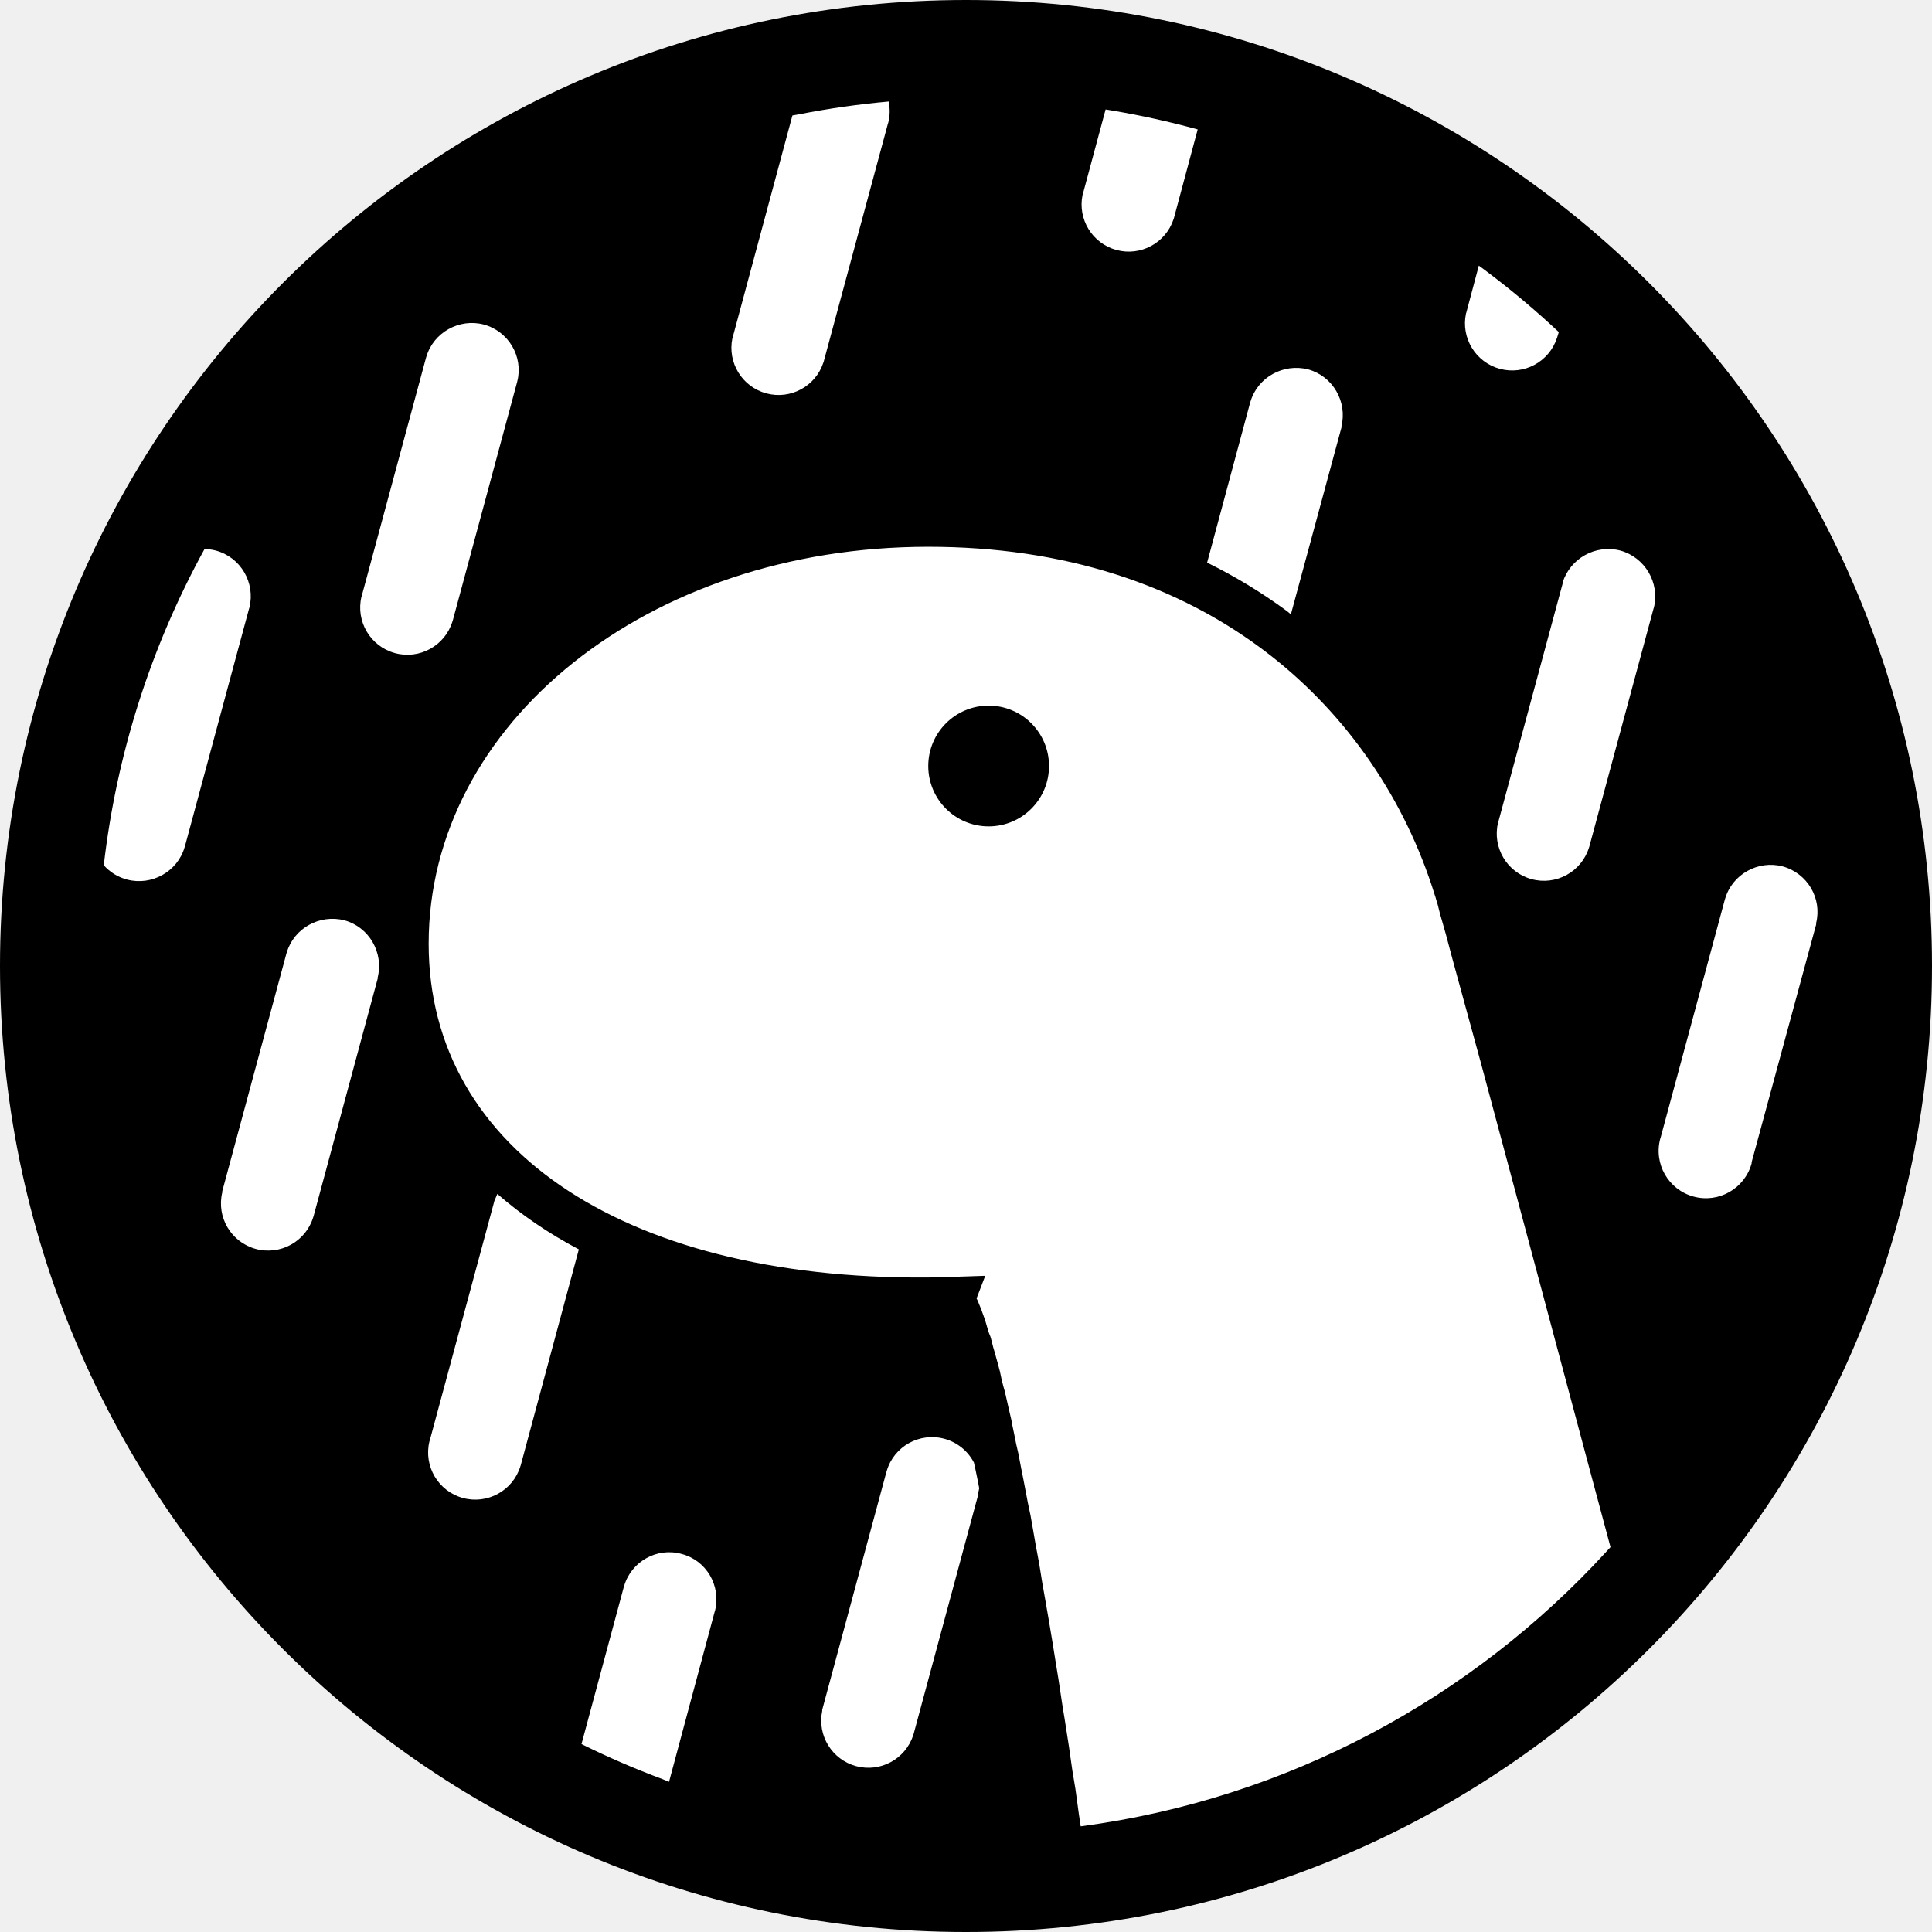
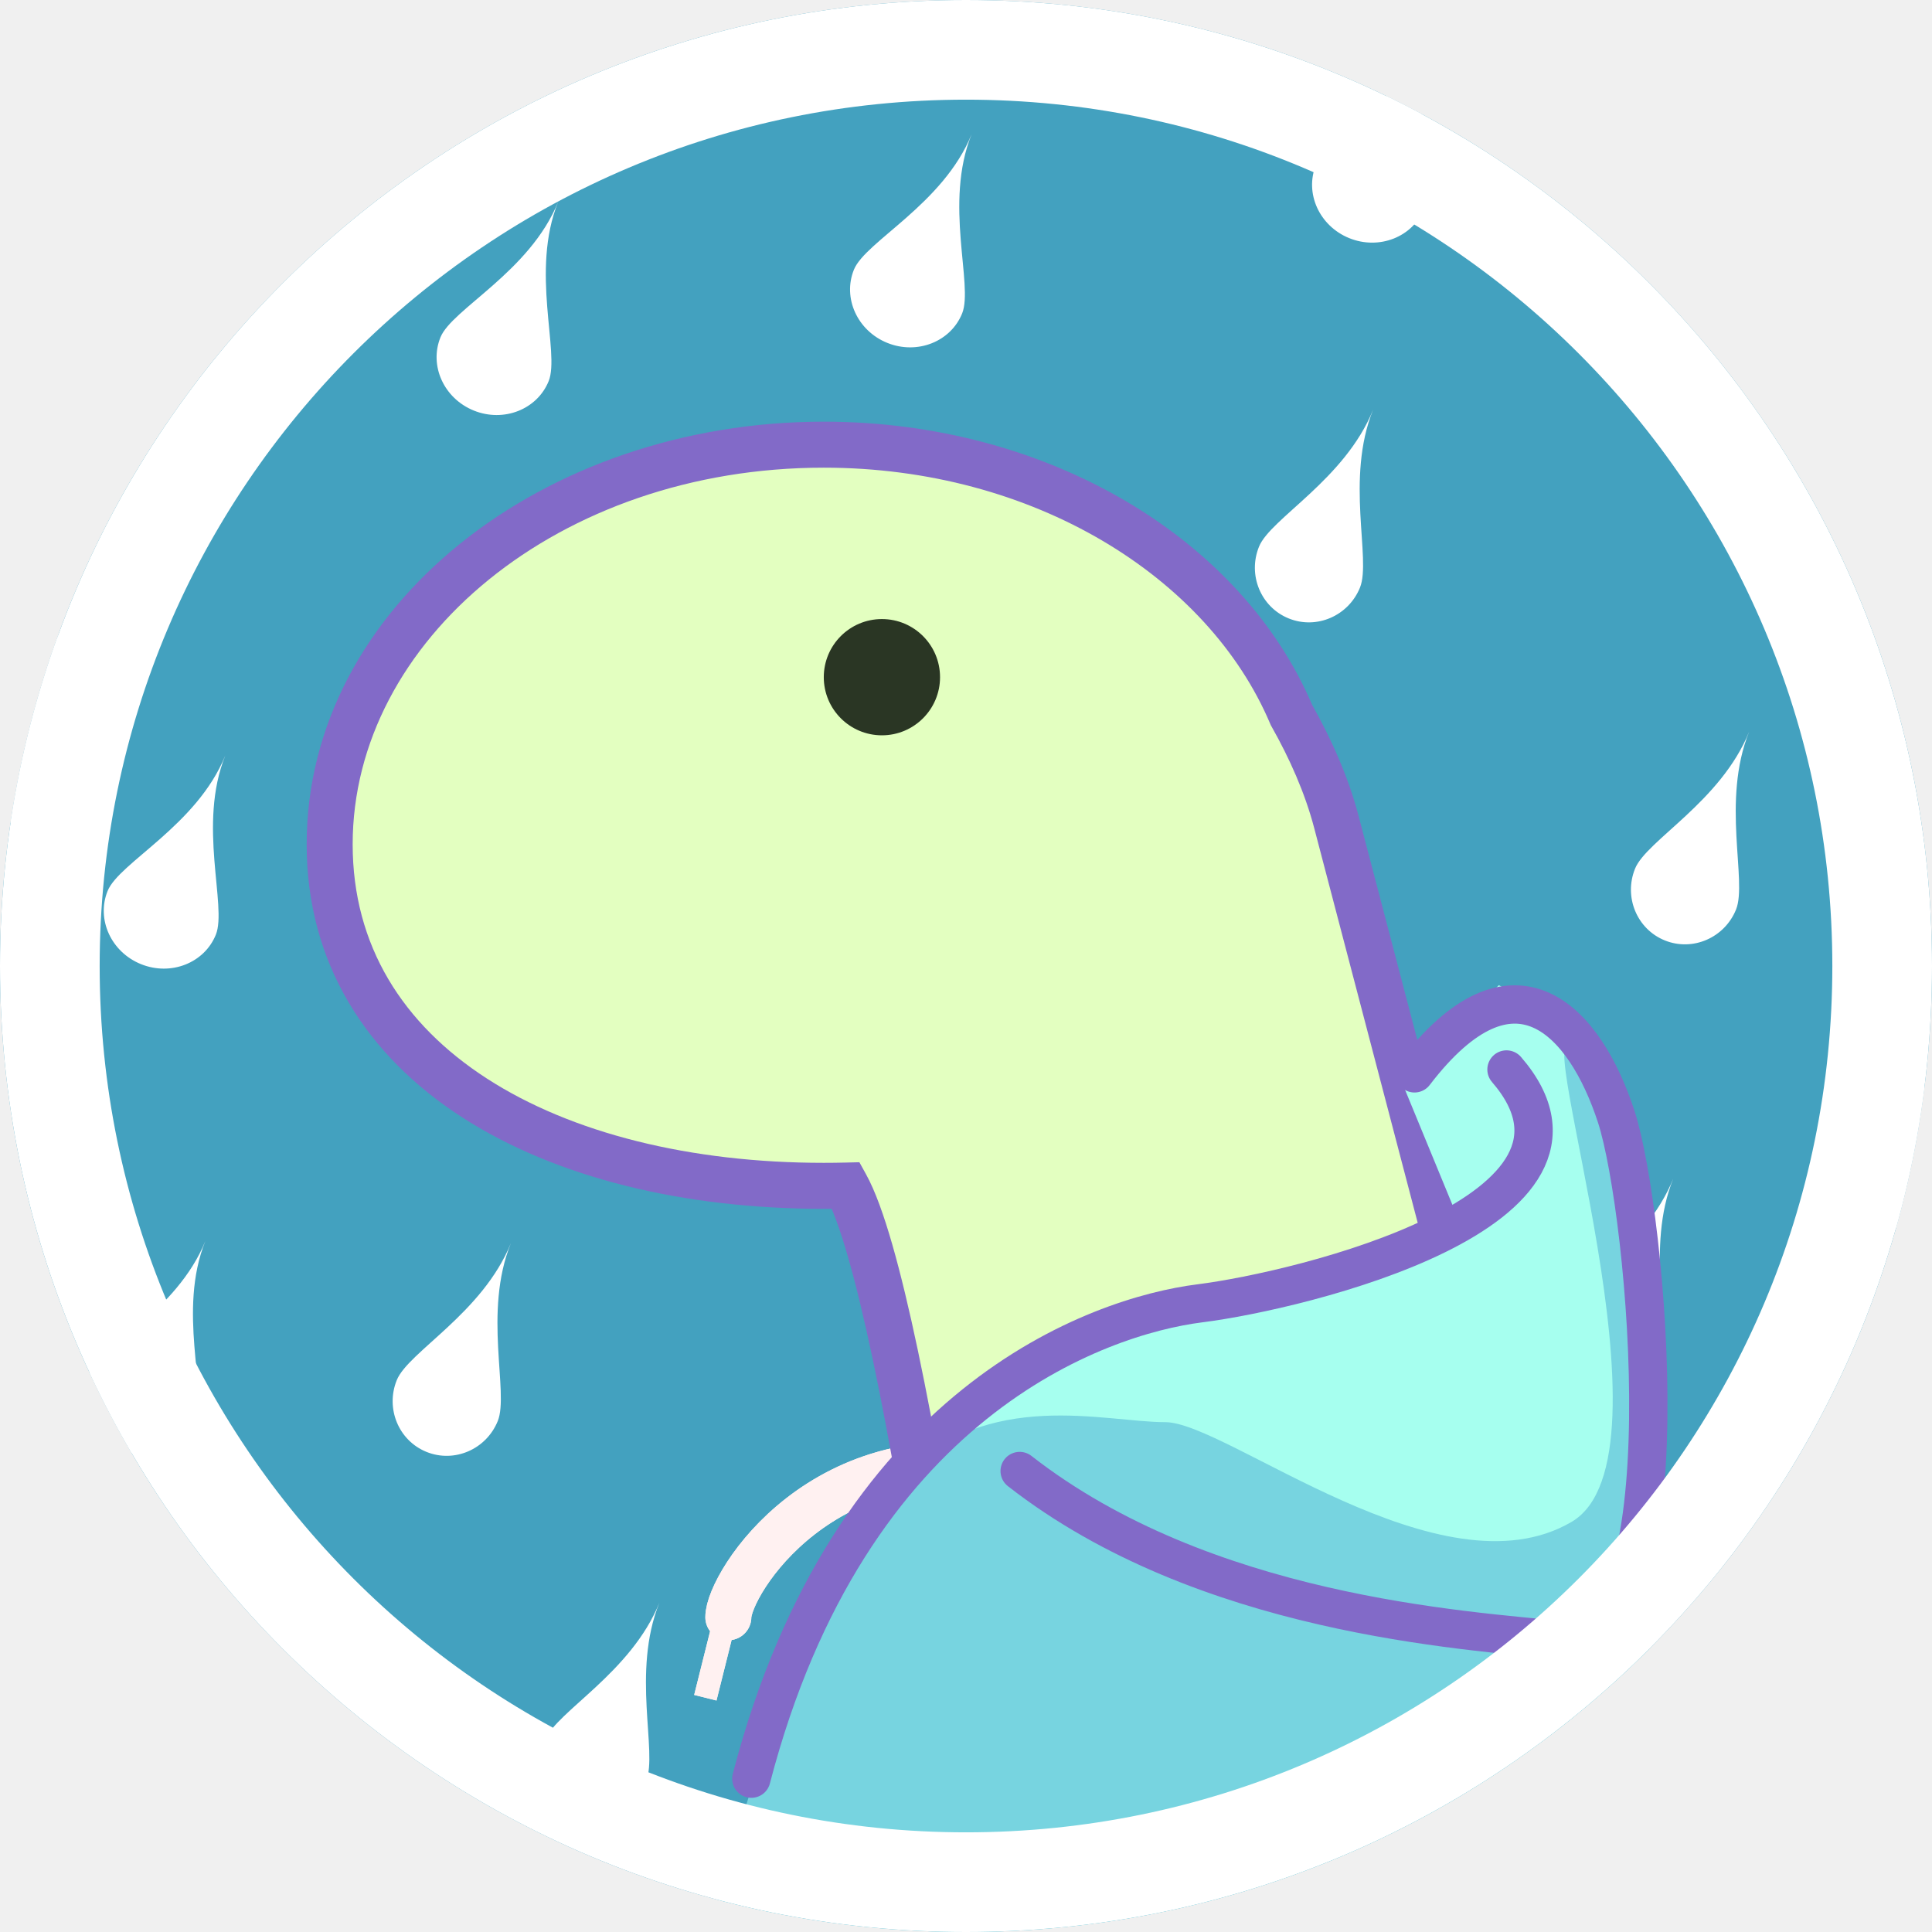
- <svg xmlns="http://www.w3.org/2000/svg" width="512" height="512" viewBox="0 0 5120 5120">
-   <path d="M2560 0a2560 2560 0 1 1 0 5120 2560 2560 0 0 1 0-5120z" />
-   <path fill="#fff" d="M2460 1449c-744 0-1324 469-1324 1052 0 550 533 901 1359 884l25-1 91-3-23 60 3 6a668 668 0 0 1 18 47l2 6 3 10 4 14 3 9 4 10 3 11 4 16 5 17 3 11 5 18 5 19 4 19 5 20 4 14 5 22 5 22 7 30 3 16 5 24 5 25 6 26 7 37 6 30 8 42 4 21 7 33 6 34 8 46 9 48 8 50 9 51 9 52 9 54 9 56 7 43 11 73 5 30 12 77 9 63 8 48 9 66 5 33c549-73 1037-339 1393-728l11-12-51-190-135-505-84-314-74-276-46-168-29-106-17-64-16-56-6-24-4-13-2-7-2-6c-78-251-229-473-435-634-242-189-549-288-907-288zm-654 2669c-65-18-133 20-152 85l-1 3-112 416a2287 2287 0 0 0 215 93l17 7 121-451 1-3c16-66-23-133-89-150zm697-305c-66-18-134 20-153 85l-1 3-170 630v3a125 125 0 0 0 241 65l1-3 170-630v-3l3-14 1-5-4-21-6-29-4-18a125 125 0 0 0-78-63zm-1185-649-8 19-1 4-170 630-1 3a125 125 0 0 0 241 66l1-3 154-572c-80-42-153-92-216-147zm-405-725c-66-17-134 21-153 85l-1 3-170 630v3a125 125 0 0 0 241 66l1-3 170-630v-3c16-66-23-133-88-151zm3811-143c-65-17-133 21-152 85l-1 3-170 630-1 3a125 125 0 0 0 242 66v-3l171-630v-4c16-65-23-132-89-150zM542 1455a2284 2284 0 0 0-267 838 124 124 0 0 0 62 38c65 17 133-21 152-85l1-3 170-630 1-3c16-66-23-133-89-151a127 127 0 0 0-30-4zm3752 4c-66-17-133 21-153 85v3l-170 630-1 3a125 125 0 0 0 241 66l1-3 170-630 1-3c16-66-24-133-89-151z" />
-   <path d="M2620 1870a160 160 0 1 1 0 320 160 160 0 0 1 0-320z" />
-   <path fill="#fff" d="M1282 860c-65-17-133 21-152 85l-1 3-170 630-1 3a125 125 0 0 0 241 66l1-3 170-630 1-4c16-65-23-132-89-150zm2185 119c-66-17-134 21-153 85l-1 3-114 424a1399 1399 0 0 1 211 128l11 9 134-495v-3c16-66-23-133-88-151zM2355 269a2299 2299 0 0 0-238 34l-17 3-158 587-1 3a125 125 0 0 0 241 65l1-3 170-630 1-3a124 124 0 0 0 1-56zm1564 435-33 124-1 3a125 125 0 0 0 241 65l1-3 4-13a2312 2312 0 0 0-197-165l-15-11zm-989-414-60 223-1 3a125 125 0 0 0 241 65l1-3 63-235a2286 2286 0 0 0-226-50l-18-3z" />
+ <svg xmlns="http://www.w3.org/2000/svg" width="252" height="252" viewBox="0 0 252 252" fill="none">
+   <circle cx="126" cy="126" r="126" fill="#43A1BF" />
+   <mask id="mask0_6_4" style="mask-type:alpha" maskUnits="userSpaceOnUse" x="0" y="0" width="252" height="252">
+     <circle cx="126" cy="126" r="119.5" fill="white" stroke="#FEFEFE" stroke-width="13" />
+   </mask>
+   <g mask="url(#mask0_6_4)">
+     <path d="M226.442 118.629C224.948 122.327 220.787 124.133 217.148 122.663C213.51 121.192 211.772 117.003 213.266 113.305C214.76 109.606 224.454 104.584 228.152 95.433C224.499 104.472 227.937 114.931 226.442 118.629Z" fill="white" />
+     <path d="M185.76 27.221C184.265 30.919 179.894 32.639 175.995 31.064C172.097 29.489 170.148 25.214 171.642 21.516C173.137 17.817 183.301 12.985 186.999 3.834C183.346 12.873 187.254 23.523 185.76 27.221Z" fill="white" />
+     <path d="M125.497 40.88C124.003 44.578 119.631 46.299 115.733 44.724C111.834 43.148 109.885 38.873 111.38 35.175C112.874 31.477 123.039 26.645 126.737 17.494C123.084 26.533 126.992 37.182 125.497 40.88Z" fill="white" />
+     <path d="M177.392 76.634C175.897 80.332 171.736 82.138 168.098 80.667C164.459 79.197 162.721 75.007 164.216 71.309C165.71 67.611 175.404 62.588 179.102 53.437C175.449 62.477 178.886 72.936 177.392 76.634Z" fill="white" />
+     <path d="M256.324 156.046C254.829 159.744 250.458 161.465 246.559 159.889C242.661 158.314 240.712 154.039 242.206 150.341C243.701 146.643 253.865 141.81 257.563 132.659C253.91 141.699 257.818 152.348 256.324 156.046Z" fill="white" />
+     <path d="M84.297 232.242C82.802 235.94 78.641 237.746 75.003 236.275C71.364 234.805 69.626 230.615 71.12 226.917C72.615 223.219 82.308 218.196 86.007 209.045C82.354 218.085 85.791 228.544 84.297 232.242Z" fill="white" />
+     <path d="M28.154 121.915C26.66 125.613 22.288 127.334 18.39 125.758C14.491 124.183 12.542 119.908 14.037 116.21C15.531 112.512 25.695 107.679 29.393 98.528C25.741 107.568 29.649 118.217 28.154 121.915Z" fill="white" />
+     <path d="M25.544 185.27C24.049 188.968 19.678 190.688 15.779 189.113C11.881 187.538 9.932 183.263 11.427 179.565C12.921 175.867 23.085 171.034 26.783 161.883C23.13 170.922 27.038 181.572 25.544 185.27Z" fill="white" />
+     <path d="M7.352 102.95C5.858 106.648 1.486 108.368 -2.412 106.793C-6.311 105.218 -8.26 100.943 -6.765 97.245C-5.271 93.547 4.893 88.714 8.591 79.563C4.938 88.603 8.846 99.252 7.352 102.95Z" fill="white" />
+     <path d="M64.928 185.346C63.433 189.044 59.272 190.85 55.634 189.38C51.995 187.91 50.257 183.72 51.751 180.022C53.246 176.324 62.939 171.301 66.638 162.15C62.984 171.189 66.422 181.648 64.928 185.346Z" fill="white" />
+     <path d="M216.543 176.927C215.049 180.625 210.888 182.431 207.249 180.96C203.611 179.49 201.873 175.3 203.367 171.602C204.862 167.904 214.555 162.881 218.253 153.73C214.6 162.77 218.038 173.229 216.543 176.927Z" fill="white" />
+     <path d="M164.039 257.075C162.545 260.773 158.173 262.494 154.274 260.918C150.376 259.343 148.427 255.068 149.922 251.37C151.416 247.672 161.58 242.839 165.278 233.688C161.625 242.728 165.533 253.377 164.039 257.075Z" fill="white" />
+     <path d="M71.567 49.707C70.073 53.405 65.701 55.126 61.802 53.551C57.904 51.975 55.955 47.7 57.45 44.002C58.944 40.304 69.108 35.472 72.806 26.321C69.153 35.36 73.061 46.009 71.567 49.707Z" fill="white" />
+     <path d="M133 191.943C107.5 186.443 95 206.61 95 210.943" stroke="#FFF1F1" stroke-width="6" stroke-linecap="round" stroke-linejoin="round" />
+     <path d="M133 191.943C107.5 186.443 95 206.61 95 210.943" stroke="#FFF1F1" stroke-width="6" stroke-linecap="round" stroke-linejoin="round" />
+     <path d="M95 209.443L92 221.443" stroke="#FFF1F1" stroke-width="3" />
+     <path d="M95 209.443L92 221.443" stroke="#FFF1F1" stroke-width="3" />
+     <path fill-rule="evenodd" clip-rule="evenodd" d="M110.347 154.64C109.387 154.663 108.421 154.675 107.45 154.675C71.855 154.675 43 138.918 43 110.129C43 81.339 71.855 58 107.45 58C135.744 58 159.78 72.747 168.449 93.256C170.913 97.613 173.041 102.366 174.318 107.238L215.498 264.301L133.71 294C129.177 252.353 118.47 169.339 110.347 154.64Z" fill="#E3FFC0" />
+     <path d="M110.347 154.64L112.973 153.189L112.093 151.596L110.274 151.64L110.347 154.64ZM168.449 93.256L165.686 94.424L165.753 94.583L165.838 94.733L168.449 93.256ZM174.318 107.238L171.416 107.999V107.999L174.318 107.238ZM215.498 264.301L216.522 267.121L219.094 266.187L218.4 263.54L215.498 264.301ZM133.71 294L130.728 294.325L131.141 298.125L134.734 296.82L133.71 294ZM110.274 151.64C109.338 151.663 108.397 151.675 107.45 151.675V157.675C108.445 157.675 109.435 157.663 110.42 157.639L110.274 151.64ZM107.45 151.675C90.043 151.675 74.547 147.814 63.505 140.678C52.56 133.605 46 123.352 46 110.129H40C40 125.694 47.867 137.715 60.248 145.717C72.533 153.657 89.262 157.675 107.45 157.675V151.675ZM46 110.129C46 83.559 72.886 61 107.45 61V55C70.824 55 40 79.119 40 110.129H46ZM107.45 61C134.807 61 157.582 75.254 165.686 94.424L171.212 92.088C161.977 70.24 136.68 55 107.45 55V61ZM177.22 106.478C175.86 101.29 173.614 96.294 171.06 91.779L165.838 94.733C168.212 98.931 170.221 103.442 171.416 107.999L177.22 106.478ZM218.4 263.54L177.22 106.478L171.416 107.999L212.596 265.062L218.4 263.54ZM134.734 296.82L216.522 267.121L214.474 261.481L132.686 291.18L134.734 296.82ZM107.721 156.09C108.565 157.617 109.546 160.25 110.614 163.968C111.666 167.632 112.751 172.167 113.852 177.379C116.052 187.801 118.284 200.795 120.409 214.669C124.659 242.41 128.464 273.53 130.728 294.325L136.693 293.675C134.423 272.823 130.607 241.613 126.34 213.76C124.207 199.838 121.956 186.719 119.722 176.14C118.606 170.852 117.487 166.165 116.381 162.312C115.29 158.514 114.16 155.337 112.973 153.189L107.721 156.09Z" fill="#826AC8" />
+     <circle cx="115.032" cy="88.329" r="7.582" fill="#2A3624" />
+     <path d="M190 158.5L183 141.5L195.5 128.5L208 135.5L214 153V211L165.5 223L120 192L138 176.5L165.5 168.5L190 158.5Z" fill="#A6FFEF" />
+     <path d="M117.5 192.5C106 204 99 230 92 253C89.333 253 85.2 253.5 90 255.5C96 258 178.5 260 195.5 253C212.5 246 215.5 217 215.5 208C215.5 199 215 174.5 215.5 167C216 159.5 210.5 141 205 136.5C199.582 132.067 219.404 190.027 205 198.5C188 208.5 160 185.5 152 185.5C144 185.5 129 181 117.5 192.5Z" fill="#77D4E0" />
+     <path d="M184.5 140C197.5 123 206.735 133.143 210.81 145.641C214.886 158.139 220.184 215.631 203.882 213.965C190.842 212.631 157.034 210.633 133 191.873" stroke="#826AC8" stroke-width="5" stroke-linecap="round" stroke-linejoin="round" />
+     <path d="M98 232C110.797 182.796 143.299 171.663 156.5 170C169.701 168.337 212.5 158 196.5 139.5" stroke="#826AC8" stroke-width="5" stroke-linecap="round" stroke-linejoin="round" />
+   </g>
+   <circle cx="126" cy="126" r="119.5" stroke="white" stroke-width="13" />
</svg>
